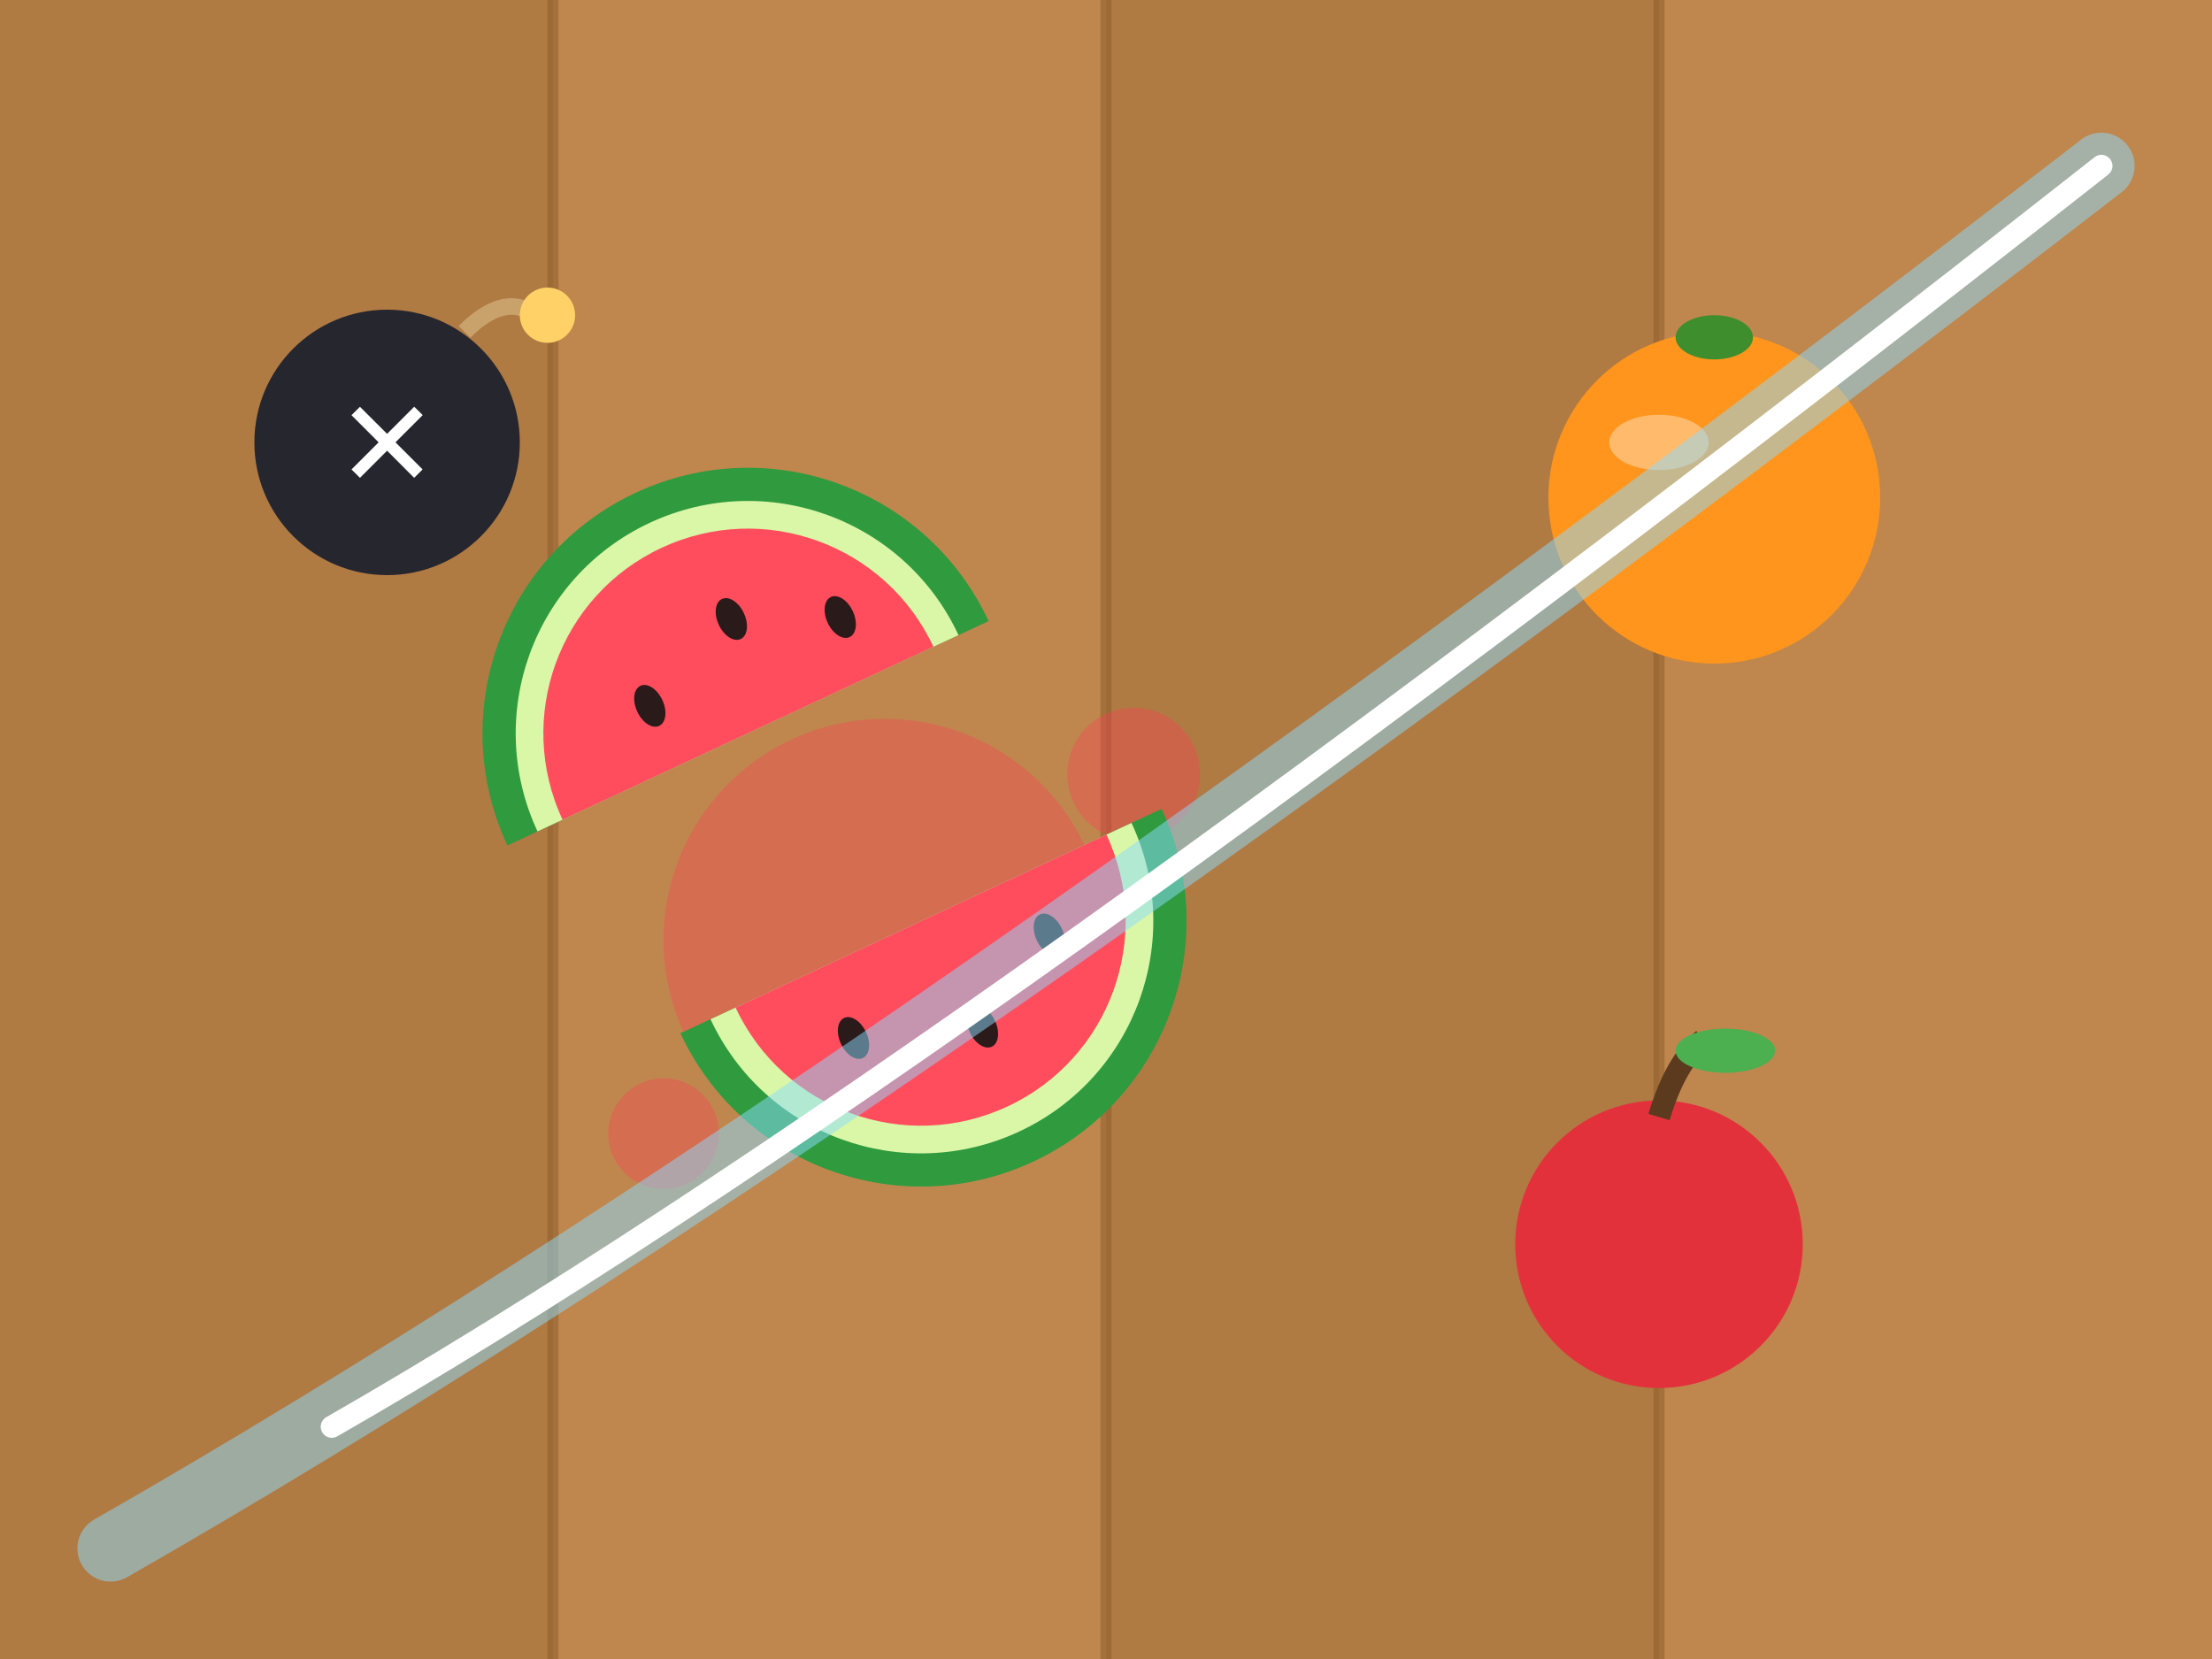
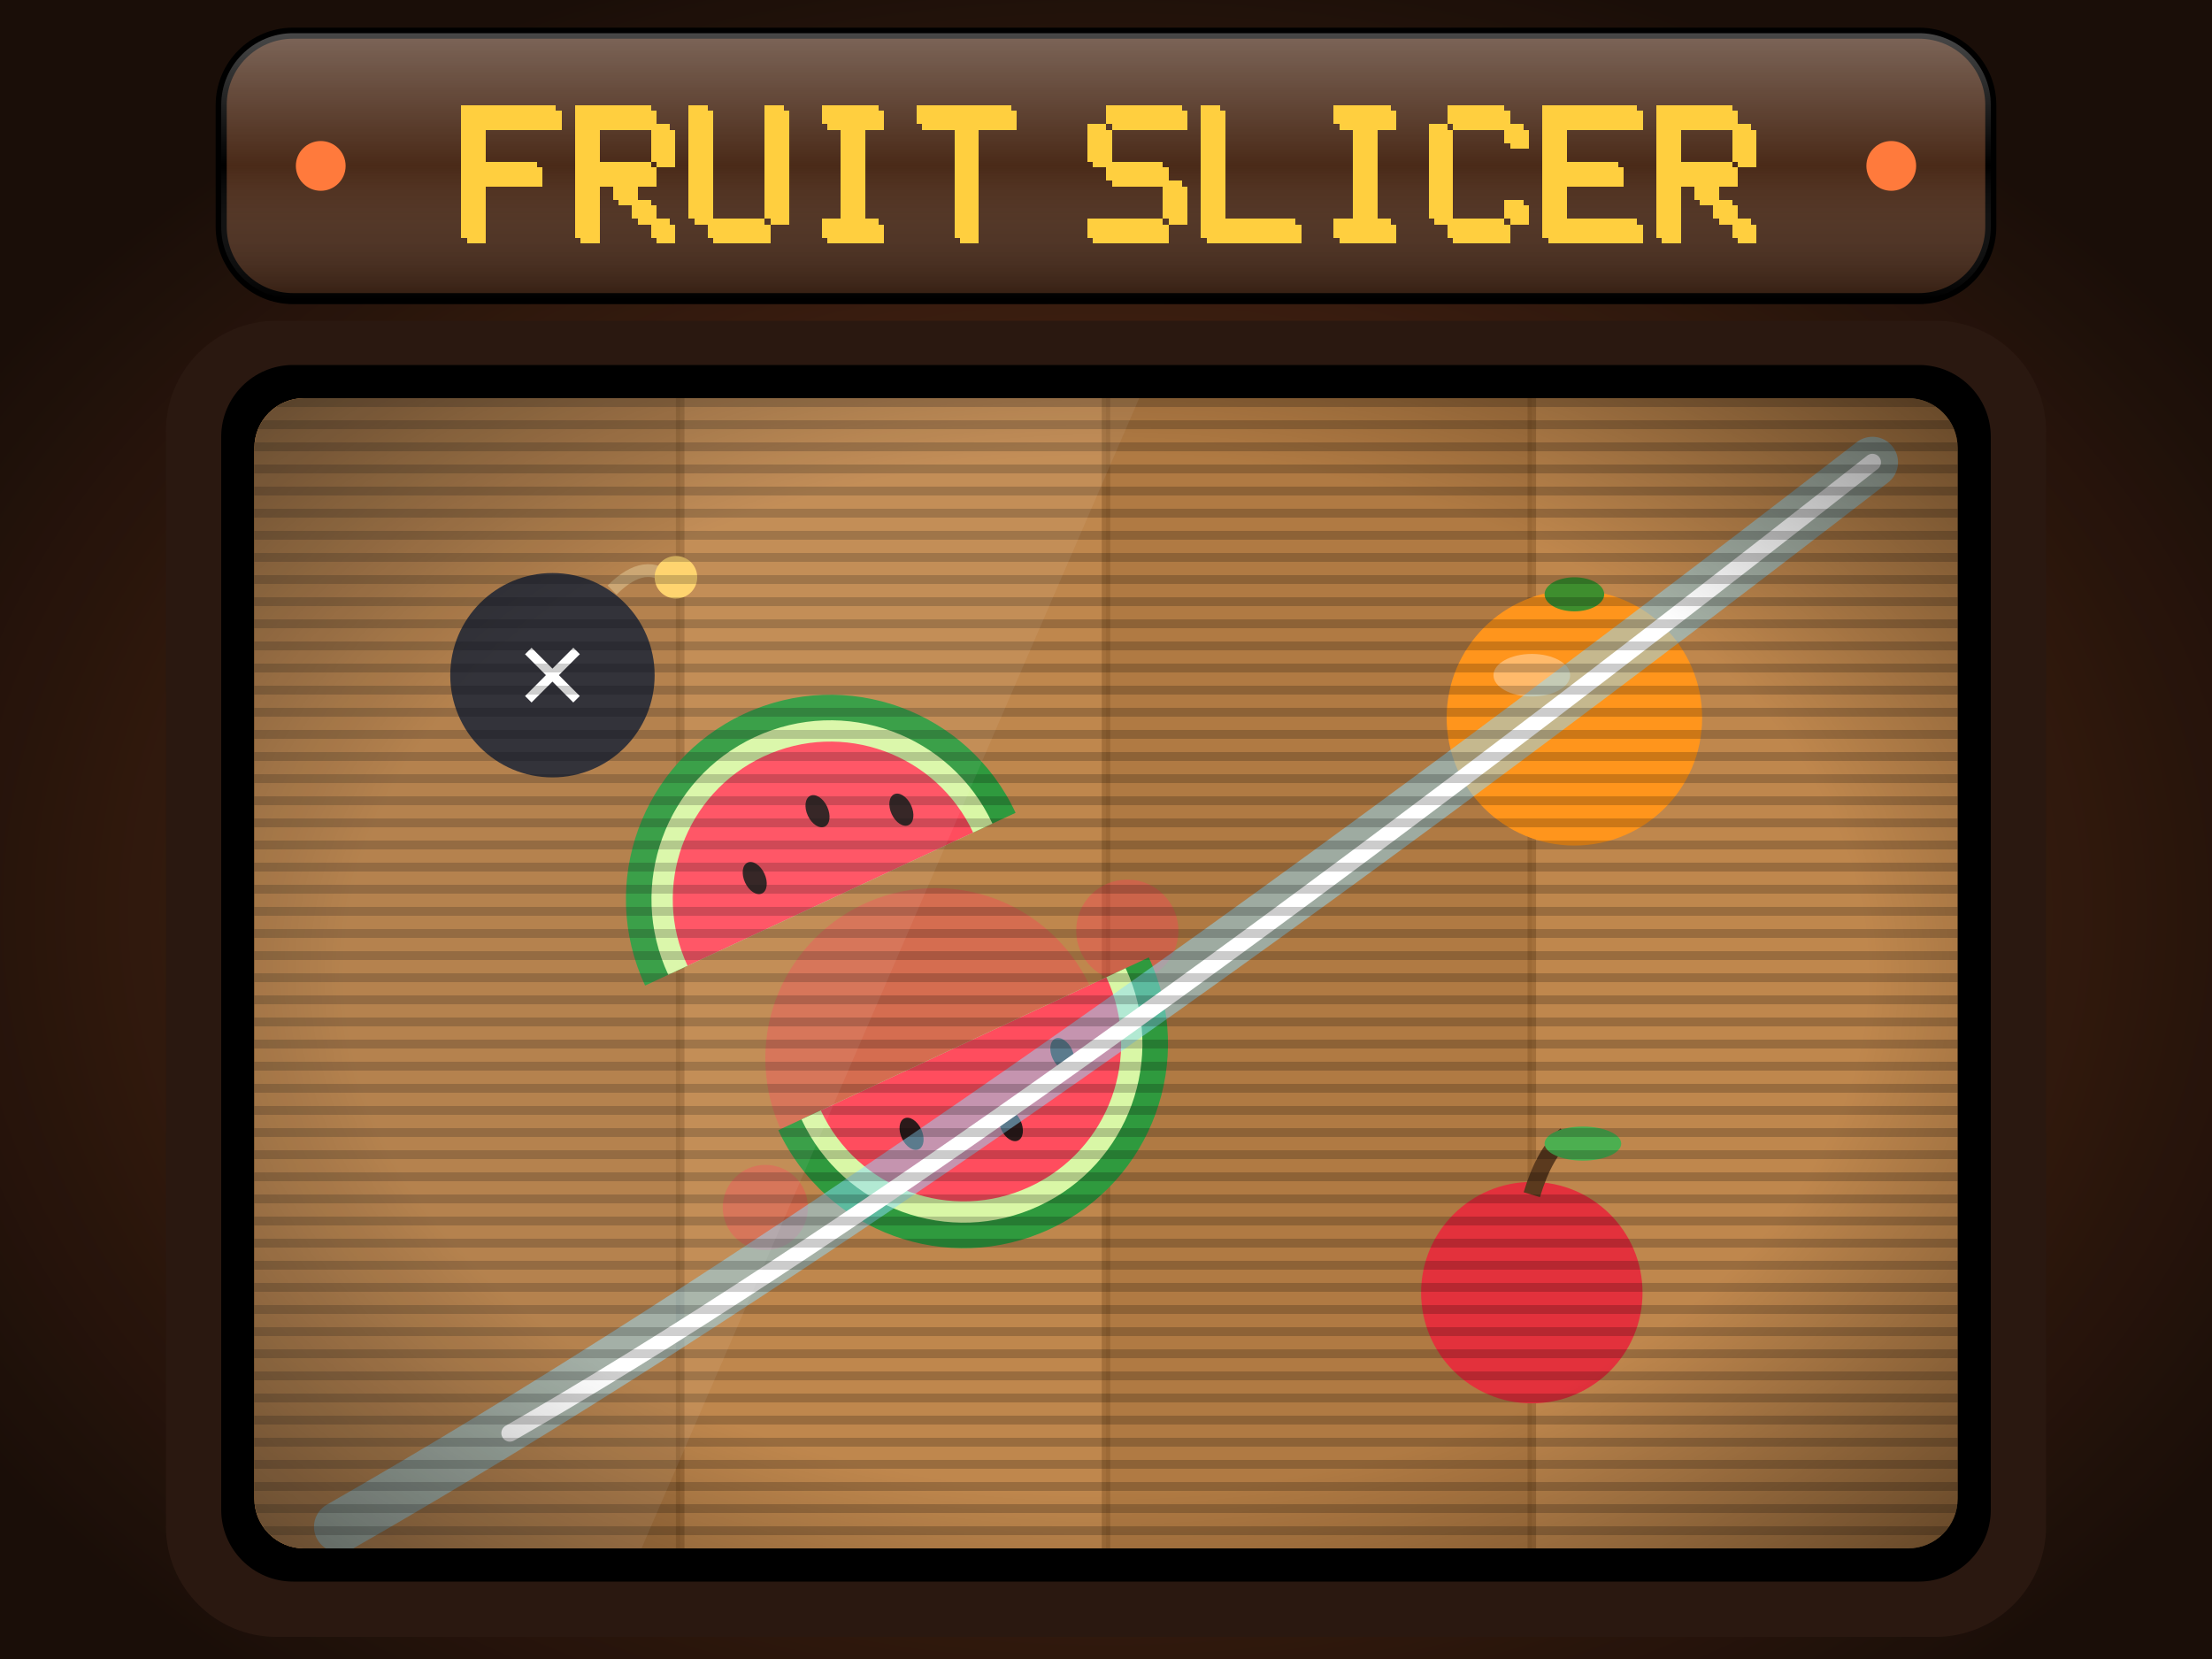
<svg xmlns="http://www.w3.org/2000/svg" viewBox="0 0 400 300">
-   <rect width="400" height="300" fill="#bf874d" />
-   <g fill="#b07a43">
-     <rect x="0" width="100" height="300" />
-     <rect x="200" width="100" height="300" />
+   <defs>
+     <radialGradient id="cg" cx=".5" cy=".55" r=".6">
+       <stop offset="0" stop-color="#ff7a3c" stop-opacity=".35" />
+       <stop offset="1" stop-color="#ff7a3c" stop-opacity="0" />
+     </radialGradient>
+     <linearGradient id="cm" x1="0" y1="0" x2="0" y2="1">
+       <stop offset="0" stop-color="#fff" stop-opacity=".28" />
+       <stop offset=".5" stop-color="#fff" stop-opacity="0" />
+       <stop offset="1" stop-color="#000" stop-opacity=".3" />
+     </linearGradient>
+     <pattern id="cs" width="4" height="4" patternUnits="userSpaceOnUse">
+       <rect width="4" height="1.6" fill="#000" opacity=".2" />
+     </pattern>
+     <radialGradient id="cv" cx=".5" cy=".5" r=".72">
+       <stop offset=".62" stop-color="#000" stop-opacity="0" />
+       <stop offset="1" stop-color="#000" stop-opacity=".5" />
+     </radialGradient>
+     <clipPath id="cc">
+       <rect x="46" y="72" width="308" height="208" rx="9" />
+     </clipPath>
+   </defs>
+   <rect width="400" height="300" fill="#1a0e08" />
+   <rect width="400" height="300" fill="url(#cg)" />
+   <rect x="30" y="58" width="340" height="238" rx="20" fill="#2a1810" />
+   <rect x="40" y="66" width="320" height="220" rx="13" fill="#000" />
+   <g clip-path="url(#cc)">
+     <g transform="translate(46 60.5) scale(0.77)">
+       <rect width="400" height="300" fill="#bf874d" />
+       <g fill="#b07a43">
+         <rect x="0" width="100" height="300" />
+         <rect x="200" width="100" height="300" />
+       </g>
+       <g stroke="#8a5a2b" stroke-opacity=".5" stroke-width="2">
+         <path d="M100 0V300M200 0V300M300 0V300" />
+       </g>
+       <g fill="#ff3b55" opacity=".35">
+         <circle cx="160" cy="170" r="40" />
+         <circle cx="205" cy="140" r="12" />
+         <circle cx="120" cy="205" r="10" />
+       </g>
+       <g transform="translate(150 150) rotate(-25)">
+         <path d="M-48 -6A48 48 0 0 1 48 -6Z" fill="#2f9a3e" transform="translate(-6 -16)" />
+         <path d="M-42 -6A42 42 0 0 1 42 -6Z" fill="#d9f7a6" transform="translate(-6 -16)" />
+         <path d="M-37 -6A37 37 0 0 1 37 -6Z" fill="#ff4d5e" transform="translate(-6 -16)" />
+         <path d="M-48 6A48 48 0 0 0 48 6Z" fill="#2f9a3e" transform="translate(8 16)" />
+         <path d="M-42 6A42 42 0 0 0 42 6Z" fill="#d9f7a6" transform="translate(8 16)" />
+         <path d="M-37 6A37 37 0 0 0 37 6Z" fill="#ff4d5e" transform="translate(8 16)" />
+         <g fill="#2b1a1a">
+           <ellipse cx="-20" cy="-34" rx="2.5" ry="4" />
+           <ellipse cx="0" cy="-42" rx="2.5" ry="4" />
+           <ellipse cx="18" cy="-34" rx="2.5" ry="4" />
+           <ellipse cx="-12" cy="36" rx="2.5" ry="4" />
+           <ellipse cx="10" cy="44" rx="2.5" ry="4" />
+           <ellipse cx="28" cy="34" rx="2.5" ry="4" />
+         </g>
+       </g>
+       <circle cx="310" cy="90" r="30" fill="#ff951c" />
+       <ellipse cx="310" cy="61" rx="7" ry="4" fill="#3e8e2e" />
+       <ellipse cx="300" cy="80" rx="9" ry="5" fill="#fff" opacity=".35" />
+       <circle cx="300" cy="225" r="26" fill="#e3313c" />
+       <path d="M300 202q3-10 8-14" stroke="#5b3a1e" stroke-width="4" fill="none" />
+       <ellipse cx="312" cy="190" rx="9" ry="4" fill="#4caf50" />
+       <circle cx="70" cy="80" r="24" fill="#26262e" />
+       <path d="M84 60q8-8 14-2" stroke="#c9a26b" stroke-width="3" fill="none" />
+       <circle cx="99" cy="57" r="5" fill="#ffd166" />
+       <text x="70" y="88" font-size="22" font-weight="900" fill="#fff" text-anchor="middle" font-family="sans-serif">✕</text>
+       <path d="M20 280Q160 200 380 30" stroke="#8cdcff" stroke-opacity=".5" stroke-width="12" fill="none" stroke-linecap="round" />
+       <path d="M60 258Q170 195 380 30" stroke="#fff" stroke-width="4" fill="none" stroke-linecap="round" />
+     </g>
+     <rect x="46" y="72" width="308" height="208" fill="url(#cs)" />
+     <rect x="46" y="72" width="308" height="208" fill="url(#cv)" />
+     <path d="M46 72h160l-90 208H46z" fill="#fff" opacity=".06" />
  </g>
-   <g stroke="#8a5a2b" stroke-opacity=".5" stroke-width="2">
-     <path d="M100 0V300M200 0V300M300 0V300" />
+   <rect x="40" y="6" width="320" height="48" rx="13" fill="#4a2a18" stroke="#000" stroke-width="2" />
+   <rect x="40" y="6" width="320" height="48" rx="13" fill="url(#cm)" />
+   <circle cx="58" cy="30" r="4.5" fill="#ff7a3c" />
+   <circle cx="342" cy="30" r="4.5" fill="#ff7a3c" />
+   <g transform="translate(83.4 19.0) scale(3.43)" fill="none" stroke-width="1" shape-rendering="crispEdges">
+     <use href="#tt" stroke="#7a1f0a" transform="translate(.3 .3)" />
+     <path id="tt" d="M0 0.5h5M0 1.5h1M0 2.5h1M0 3.5h4M0 4.5h1M0 5.5h1M0 6.5h1M6 0.5h4M6 1.5h1M10 1.5h1M6 2.5h1M10 2.5h1M6 3.5h4M6 4.5h1M8 4.5h1M6 5.5h1M9 5.5h1M6 6.5h1M10 6.5h1M12 0.5h1M16 0.5h1M12 1.5h1M16 1.5h1M12 2.5h1M16 2.5h1M12 3.5h1M16 3.5h1M12 4.5h1M16 4.5h1M12 5.5h1M16 5.5h1M13 6.5h3M19 0.5h3M20 1.5h1M20 2.5h1M20 3.5h1M20 4.5h1M20 5.5h1M19 6.5h3M24 0.5h5M26 1.5h1M26 2.5h1M26 3.5h1M26 4.5h1M26 5.5h1M26 6.5h1M34 0.5h4M33 1.5h1M33 2.5h1M34 3.5h3M37 4.5h1M37 5.5h1M33 6.5h4M39 0.5h1M39 1.5h1M39 2.5h1M39 3.5h1M39 4.5h1M39 5.5h1M39 6.5h5M46 0.5h3M47 1.5h1M47 2.5h1M47 3.5h1M47 4.5h1M47 5.5h1M46 6.5h3M52 0.5h3M51 1.5h1M55 1.5h1M51 2.5h1M51 3.5h1M51 4.5h1M51 5.5h1M55 5.5h1M52 6.5h3M57 0.5h5M57 1.5h1M57 2.5h1M57 3.5h4M57 4.5h1M57 5.5h1M57 6.5h5M63 0.5h4M63 1.5h1M67 1.5h1M63 2.5h1M67 2.5h1M63 3.5h4M63 4.5h1M65 4.5h1M63 5.5h1M66 5.5h1M63 6.5h1M67 6.5h1" stroke="#ffcf3f" />
  </g>
-   <g fill="#ff3b55" opacity=".35">
-     <circle cx="160" cy="170" r="40" />
-     <circle cx="205" cy="140" r="12" />
-     <circle cx="120" cy="205" r="10" />
-   </g>
-   <g transform="translate(150 150) rotate(-25)">
-     <path d="M-48 -6A48 48 0 0 1 48 -6Z" fill="#2f9a3e" transform="translate(-6 -16)" />
-     <path d="M-42 -6A42 42 0 0 1 42 -6Z" fill="#d9f7a6" transform="translate(-6 -16)" />
-     <path d="M-37 -6A37 37 0 0 1 37 -6Z" fill="#ff4d5e" transform="translate(-6 -16)" />
-     <path d="M-48 6A48 48 0 0 0 48 6Z" fill="#2f9a3e" transform="translate(8 16)" />
-     <path d="M-42 6A42 42 0 0 0 42 6Z" fill="#d9f7a6" transform="translate(8 16)" />
-     <path d="M-37 6A37 37 0 0 0 37 6Z" fill="#ff4d5e" transform="translate(8 16)" />
-     <g fill="#2b1a1a">
-       <ellipse cx="-20" cy="-34" rx="2.5" ry="4" />
-       <ellipse cx="0" cy="-42" rx="2.5" ry="4" />
-       <ellipse cx="18" cy="-34" rx="2.5" ry="4" />
-       <ellipse cx="-12" cy="36" rx="2.5" ry="4" />
-       <ellipse cx="10" cy="44" rx="2.5" ry="4" />
-       <ellipse cx="28" cy="34" rx="2.5" ry="4" />
-     </g>
-   </g>
-   <circle cx="310" cy="90" r="30" fill="#ff951c" />
-   <ellipse cx="310" cy="61" rx="7" ry="4" fill="#3e8e2e" />
-   <ellipse cx="300" cy="80" rx="9" ry="5" fill="#fff" opacity=".35" />
-   <circle cx="300" cy="225" r="26" fill="#e3313c" />
-   <path d="M300 202q3-10 8-14" stroke="#5b3a1e" stroke-width="4" fill="none" />
-   <ellipse cx="312" cy="190" rx="9" ry="4" fill="#4caf50" />
-   <circle cx="70" cy="80" r="24" fill="#26262e" />
-   <path d="M84 60q8-8 14-2" stroke="#c9a26b" stroke-width="3" fill="none" />
-   <circle cx="99" cy="57" r="5" fill="#ffd166" />
-   <text x="70" y="88" font-size="22" font-weight="900" fill="#fff" text-anchor="middle" font-family="sans-serif">✕</text>
-   <path d="M20 280Q160 200 380 30" stroke="#8cdcff" stroke-opacity=".5" stroke-width="12" fill="none" stroke-linecap="round" />
-   <path d="M60 258Q170 195 380 30" stroke="#fff" stroke-width="4" fill="none" stroke-linecap="round" />
</svg>
